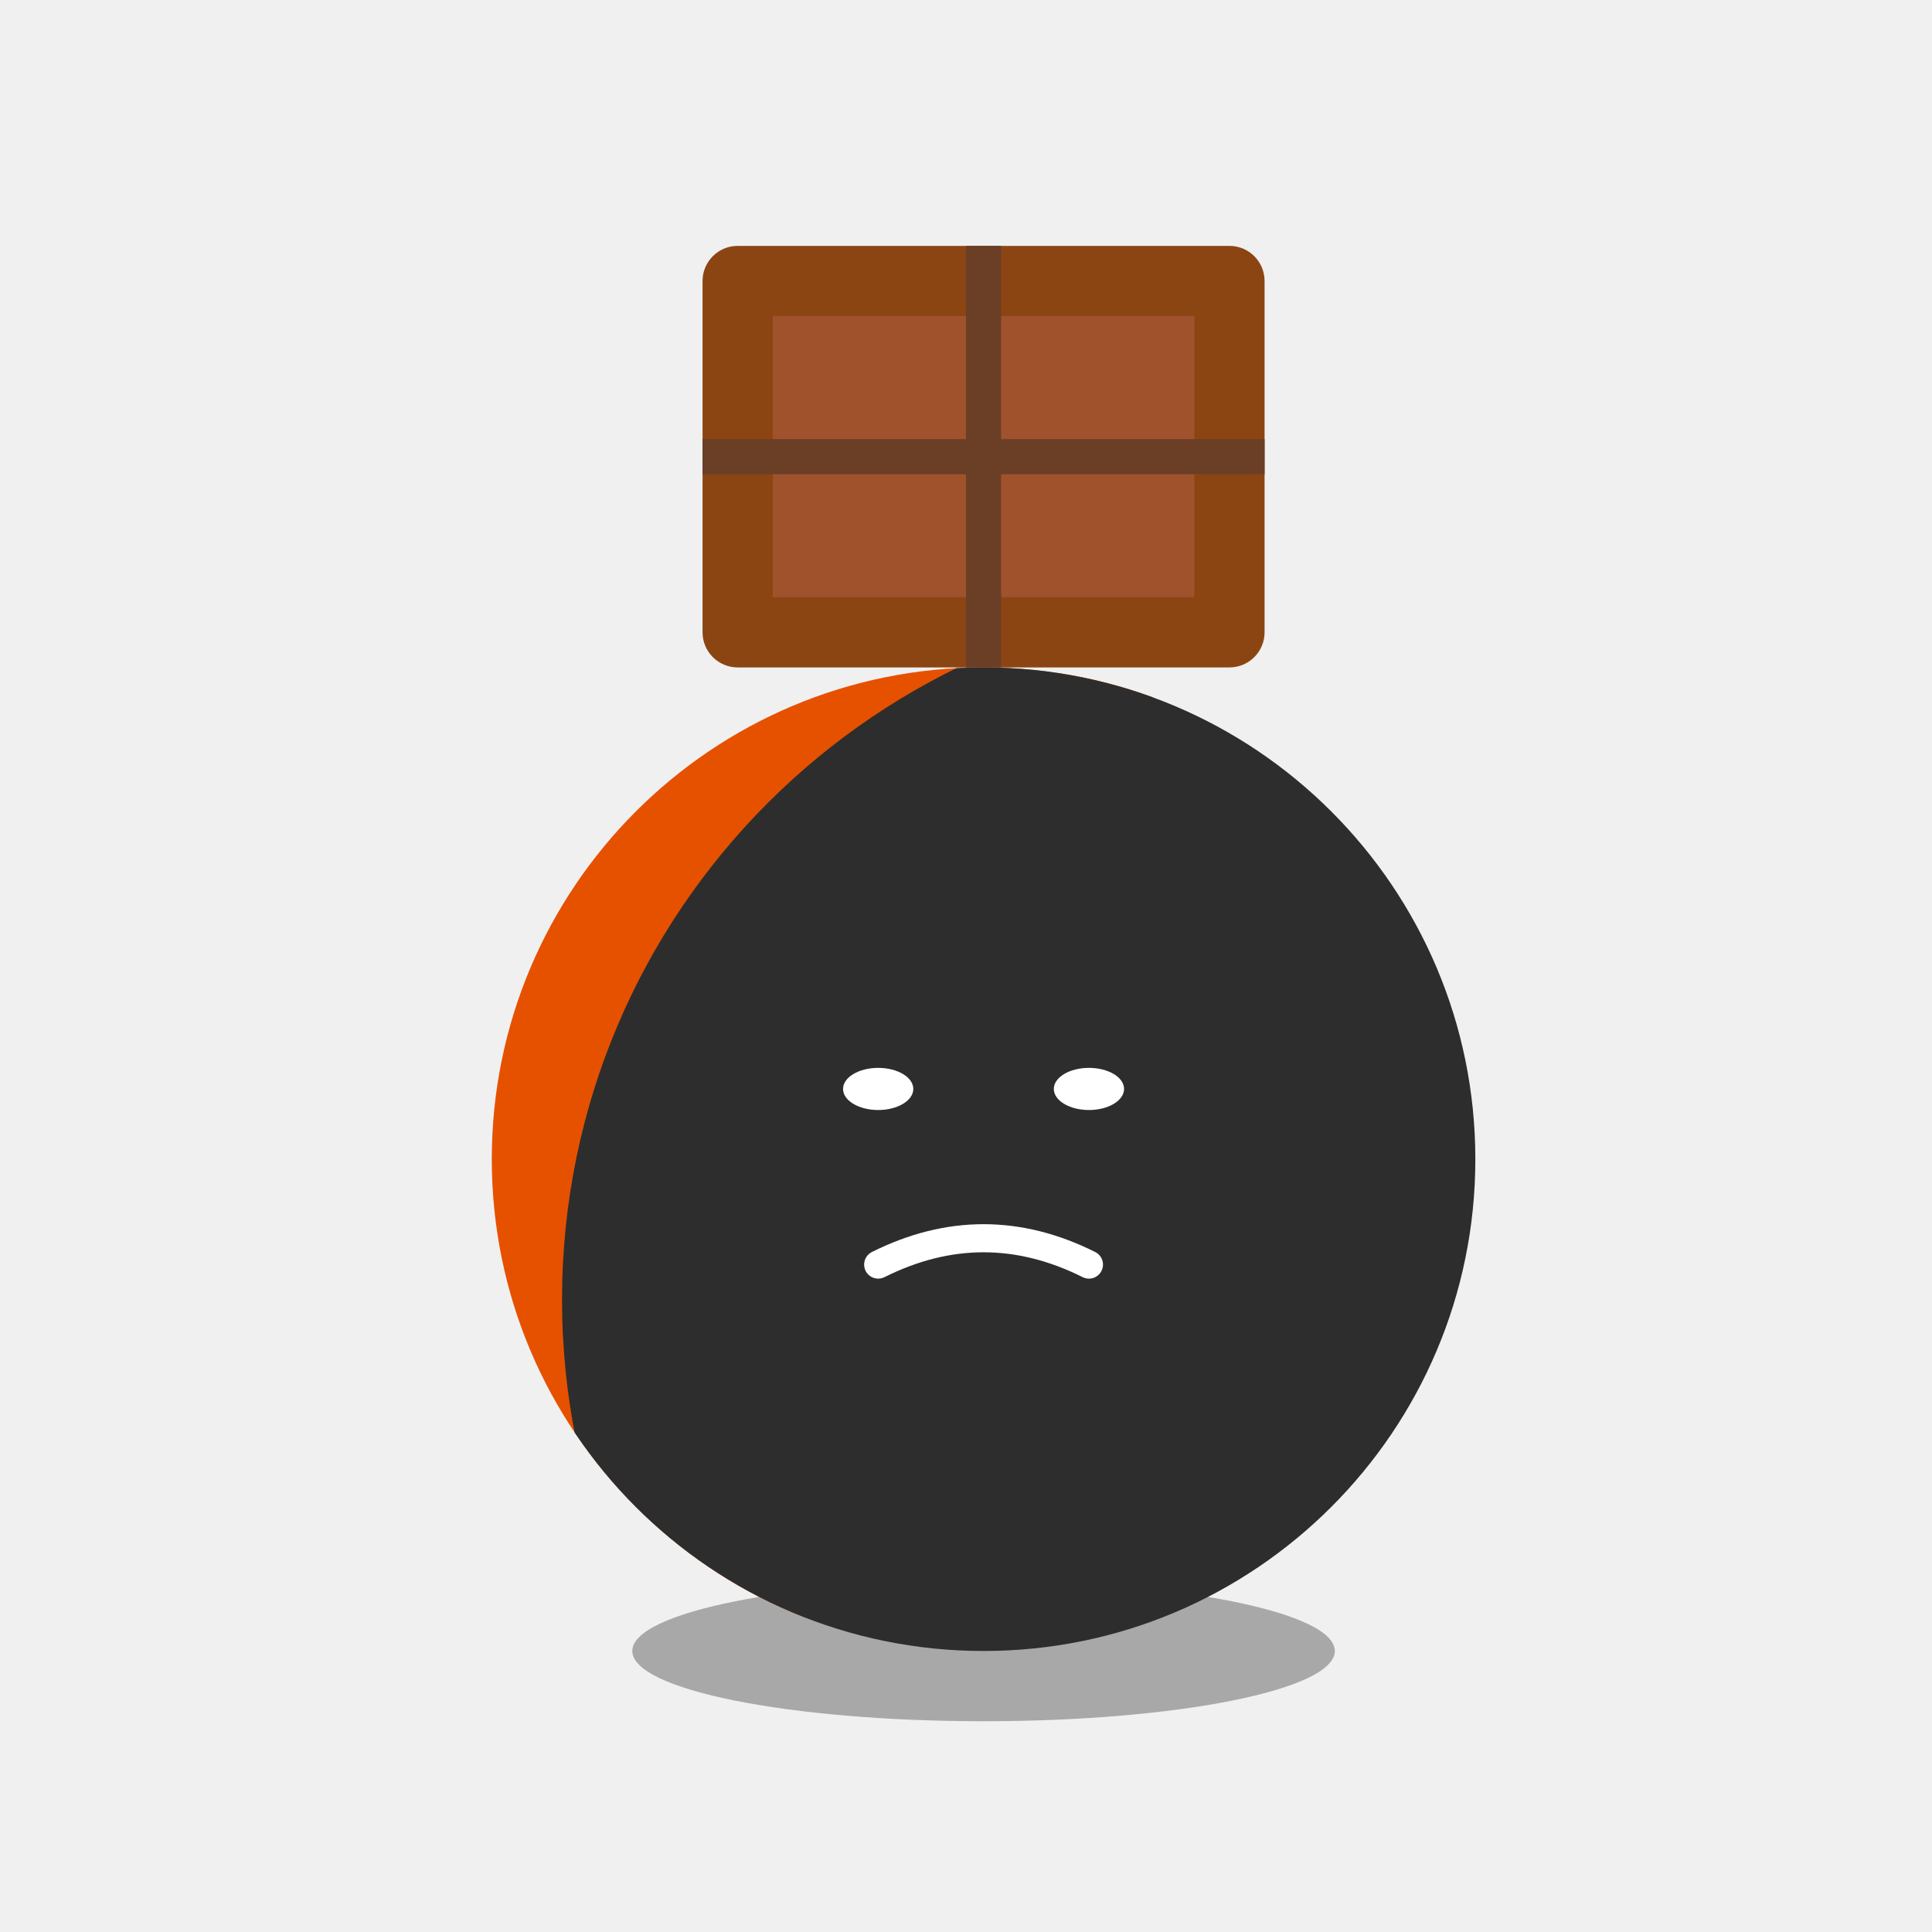
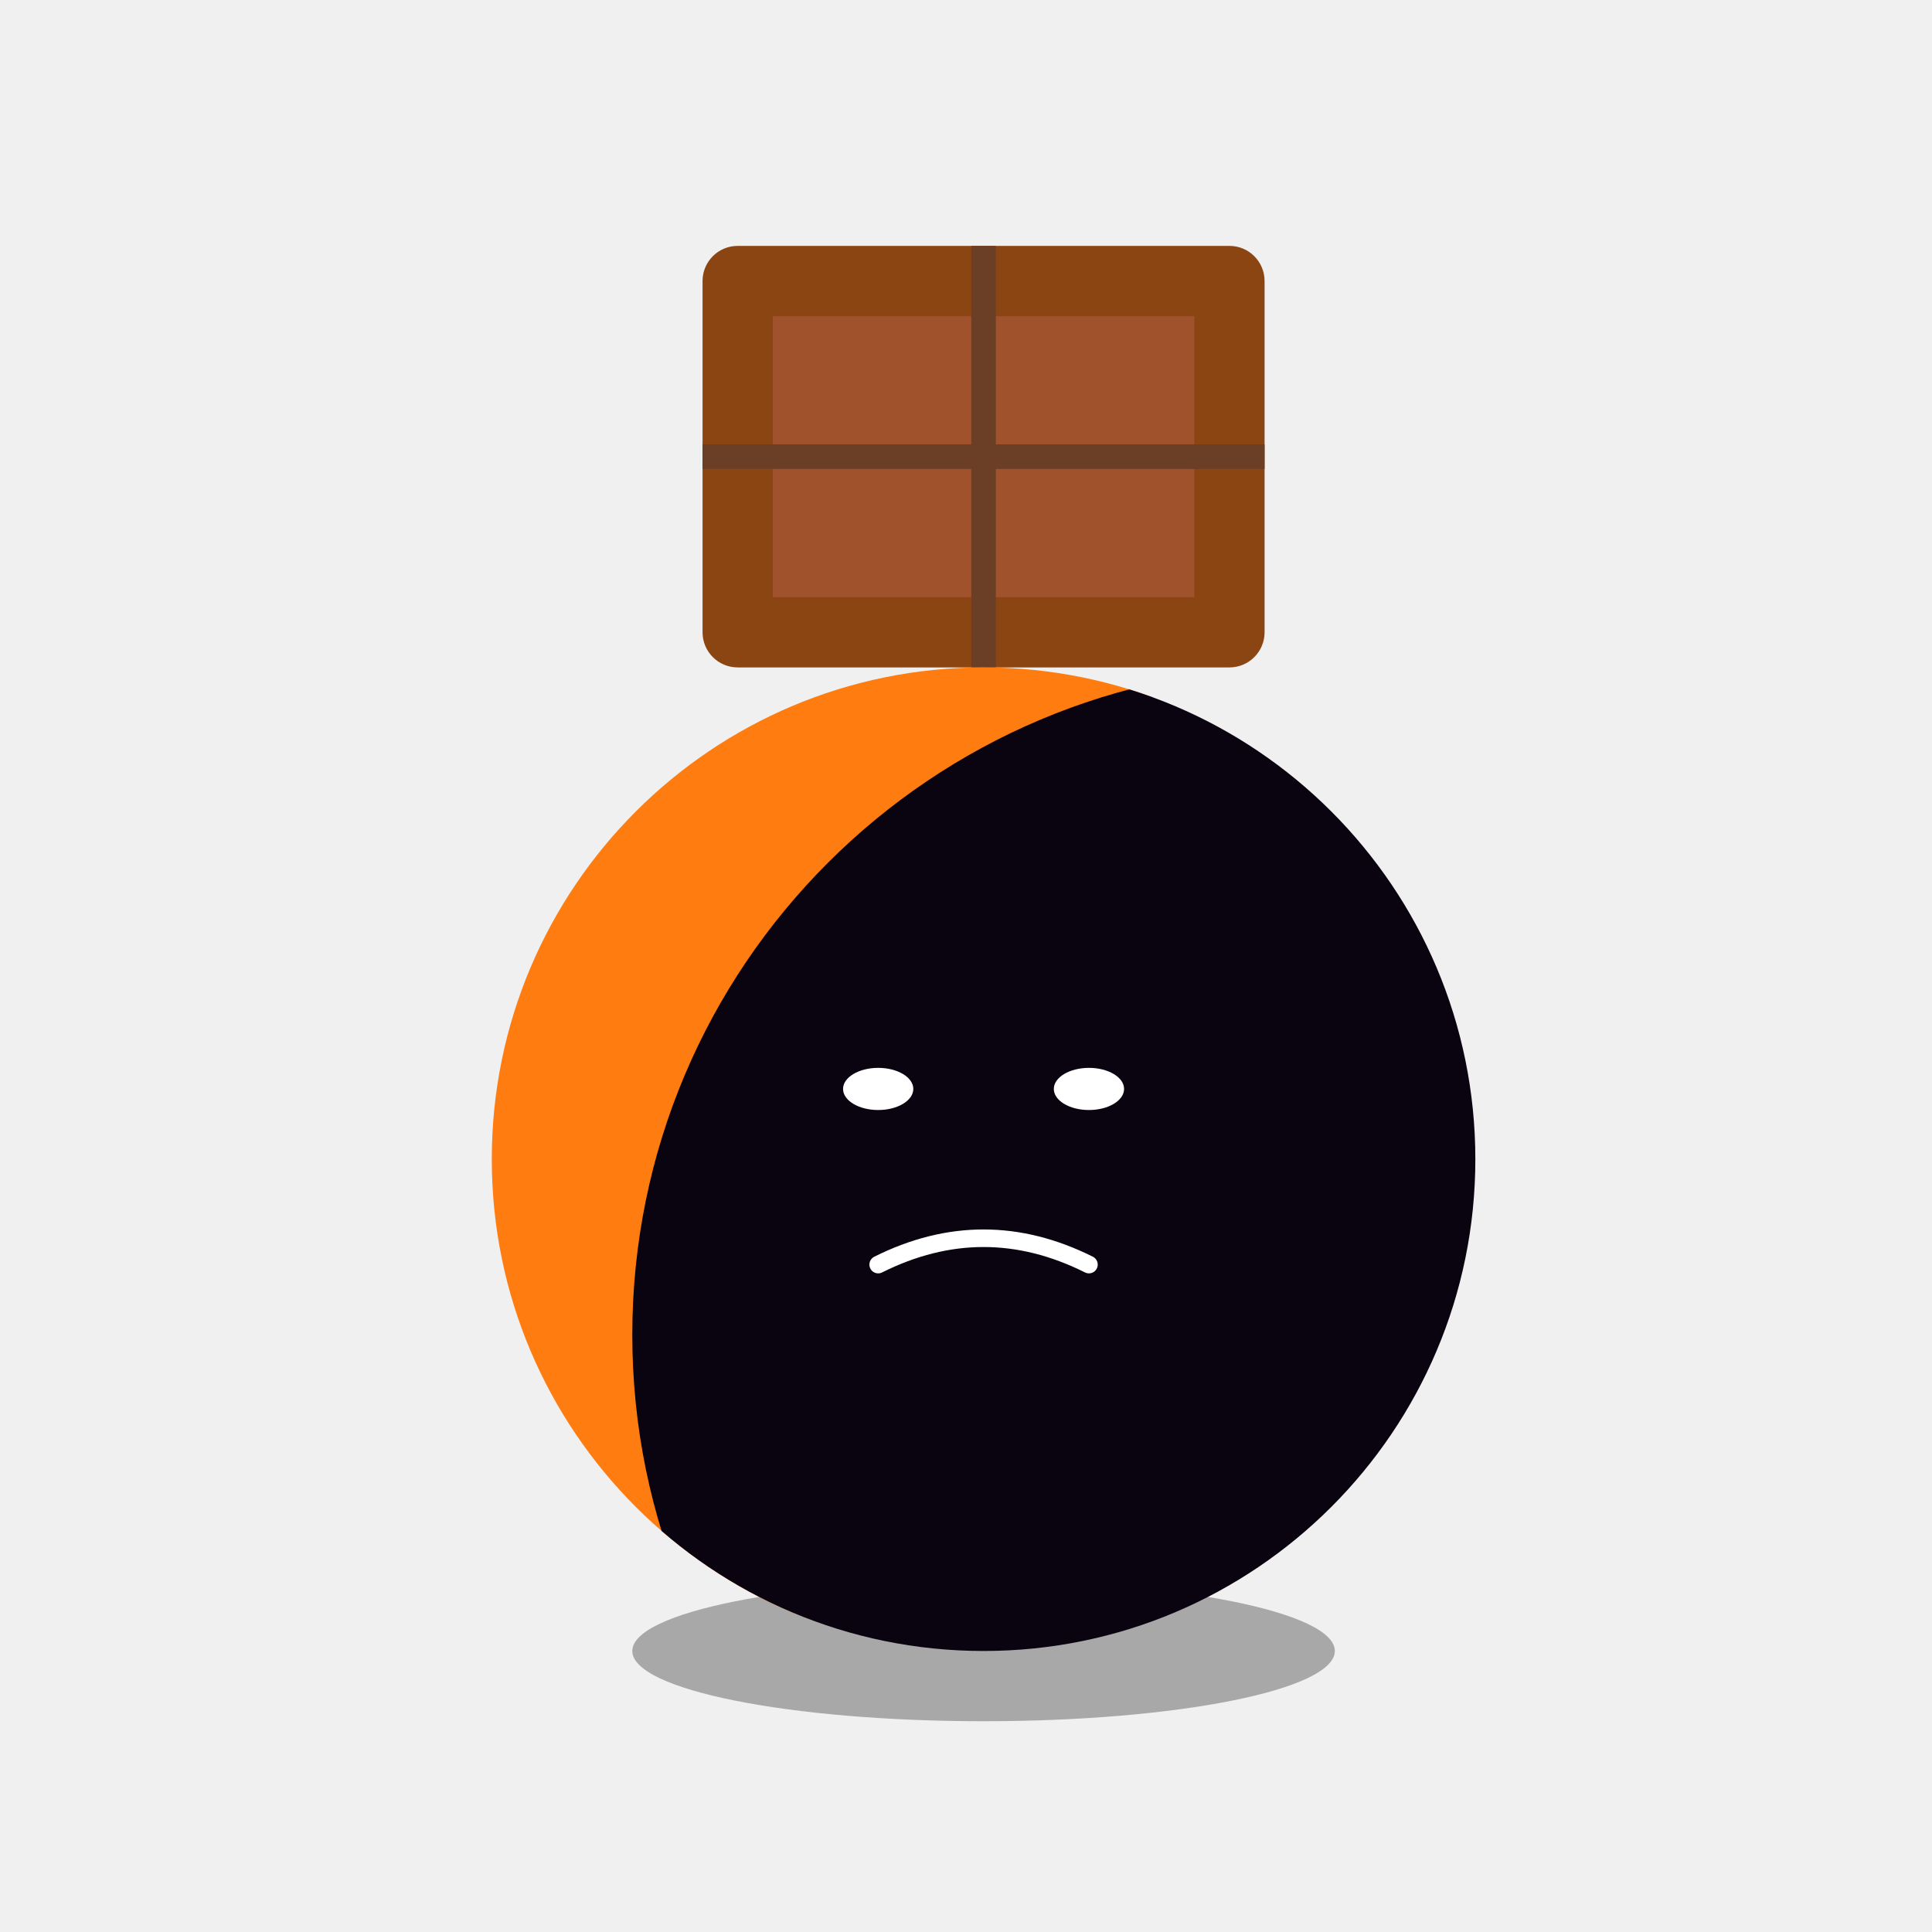
<svg xmlns="http://www.w3.org/2000/svg" viewBox="-20 -25 55 55" width="500" height="500">
  <defs>
    <style>
      .carry-wobble { transform-origin: 8px 20px; animation: carry-walk 0.6s infinite ease-in-out; }
      .box-bounce { animation: box-bob 0.6s infinite ease-in-out; }
      .eyes-strain { animation: strain-squint 2s infinite ease-in-out; }
      @keyframes carry-walk { 0%, 100% { transform: translateX(-1px) rotate(-2deg); } 50% { transform: translateX(1px) rotate(2deg); } }
      @keyframes box-bob { 0%, 100% { transform: translateY(0); } 50% { transform: translateY(-1px); } }
      @keyframes strain-squint { 0%, 90%, 100% { transform: scaleY(0.5); } 95% { transform: scaleY(0.1); } }
    </style>
    <clipPath id="bodyClip">
      <circle cx="8" cy="8" r="14" />
    </clipPath>
  </defs>
  <ellipse cx="8" cy="22" rx="10" ry="2" fill="#000000" opacity="0.3" />
  <g class="box-bounce" transform="translate(0, -18)">
    <rect x="0" y="0" width="16" height="12" fill="#8B4513" rx="1" />
    <rect x="2" y="2" width="12" height="8" fill="#A0522D" />
-     <line x1="8" y1="0" x2="8" y2="12" stroke="#6B3E26" stroke-width="1" />
-     <line x1="0" y1="6" x2="16" y2="6" stroke="#6B3E26" stroke-width="1" />
+     <line x1="8" y1="0" x2="8" y2="12" stroke="#6B3E26" stroke-width="0.7" />
+     <line x1="0" y1="6" x2="16" y2="6" stroke="#6B3E26" stroke-width="0.7" />
  </g>
  <g class="carry-wobble">
    <g clip-path="url(#bodyClip)">
-       <circle cx="-8" cy="2" r="22" fill="#E65100" />
-       <circle cx="16" cy="12" r="20" fill="#2D2D2D" />
+       <circle cx="-8" cy="2" r="22" fill="#ff7d10" />
+       <circle cx="17" cy="13" r="19" fill="#0a0310" />
    </g>
    <g class="eyes-strain" fill="#FFFFFF">
      <ellipse cx="5" cy="6" rx="1" ry="0.6" />
      <ellipse cx="11" cy="6" rx="1" ry="0.6" />
    </g>
-     <path d="M 5 11 Q 8 9.5 11 11" stroke="#FFFFFF" stroke-width="0.8" fill="none" stroke-linecap="round" />
+     <path d="M 5 11 Q 8 9.5 11 11" stroke="#FFFFFF" stroke-width="0.5" fill="none" stroke-linecap="round" />
  </g>
</svg>
